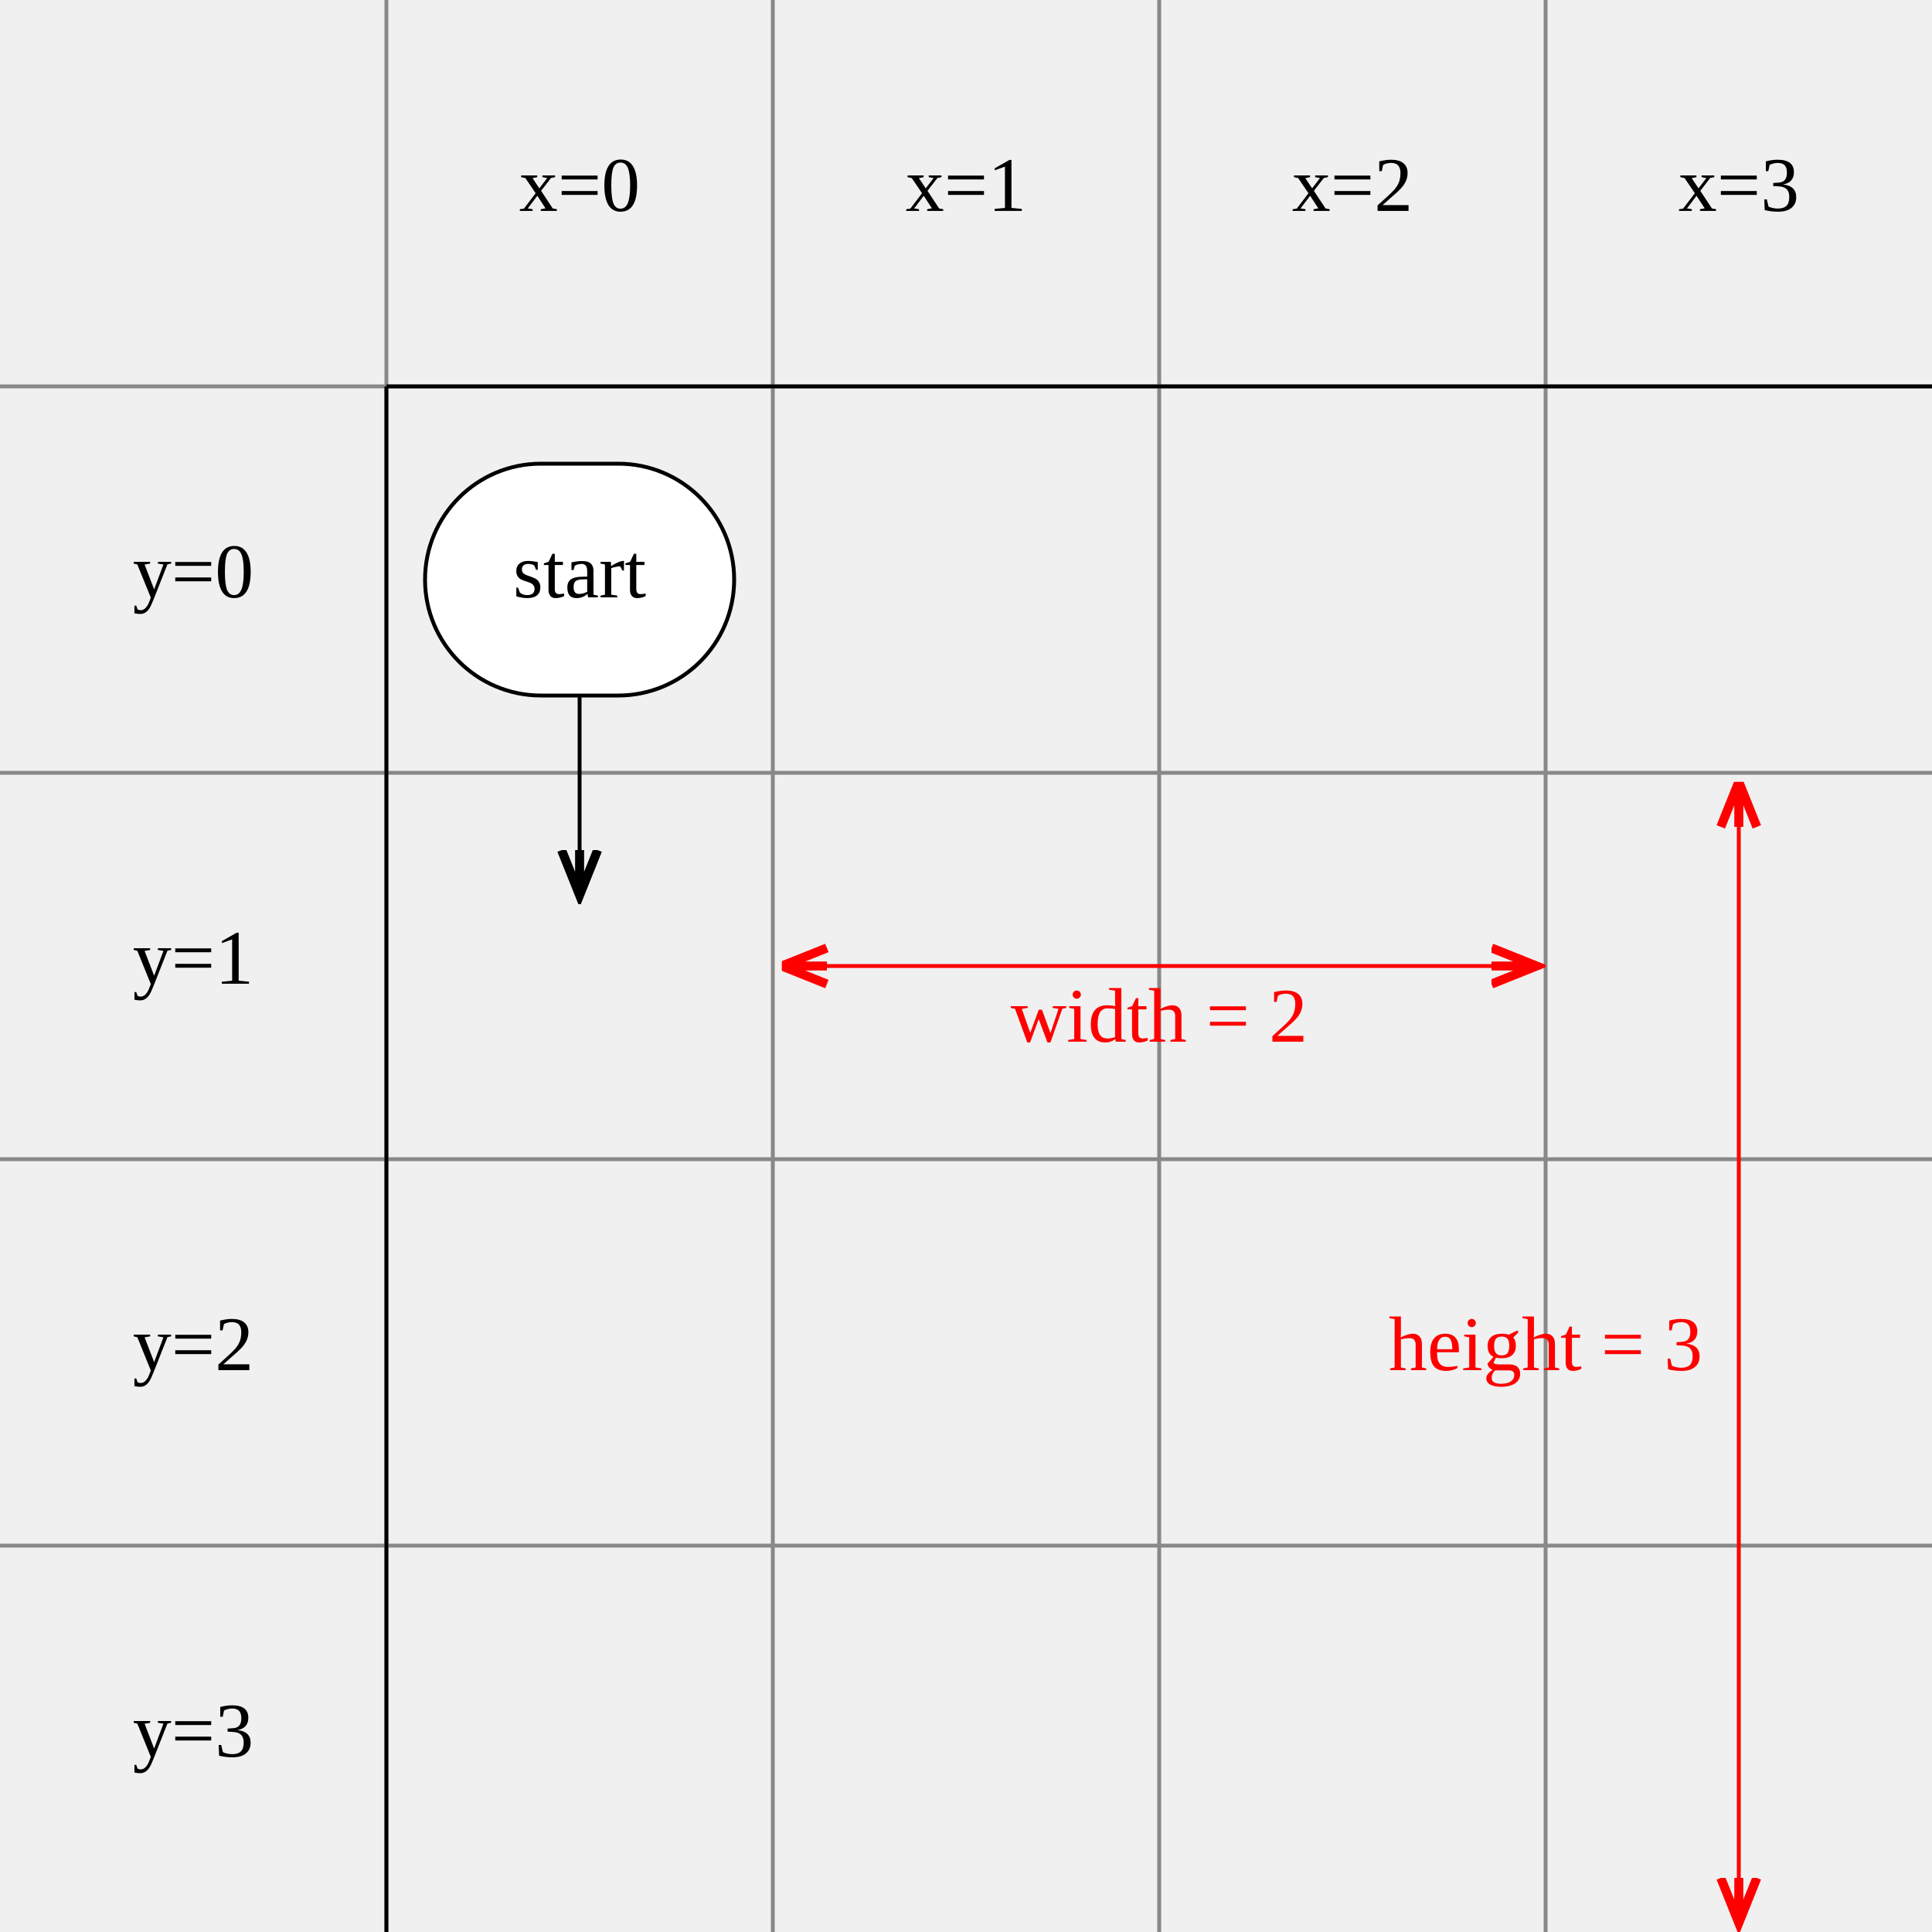
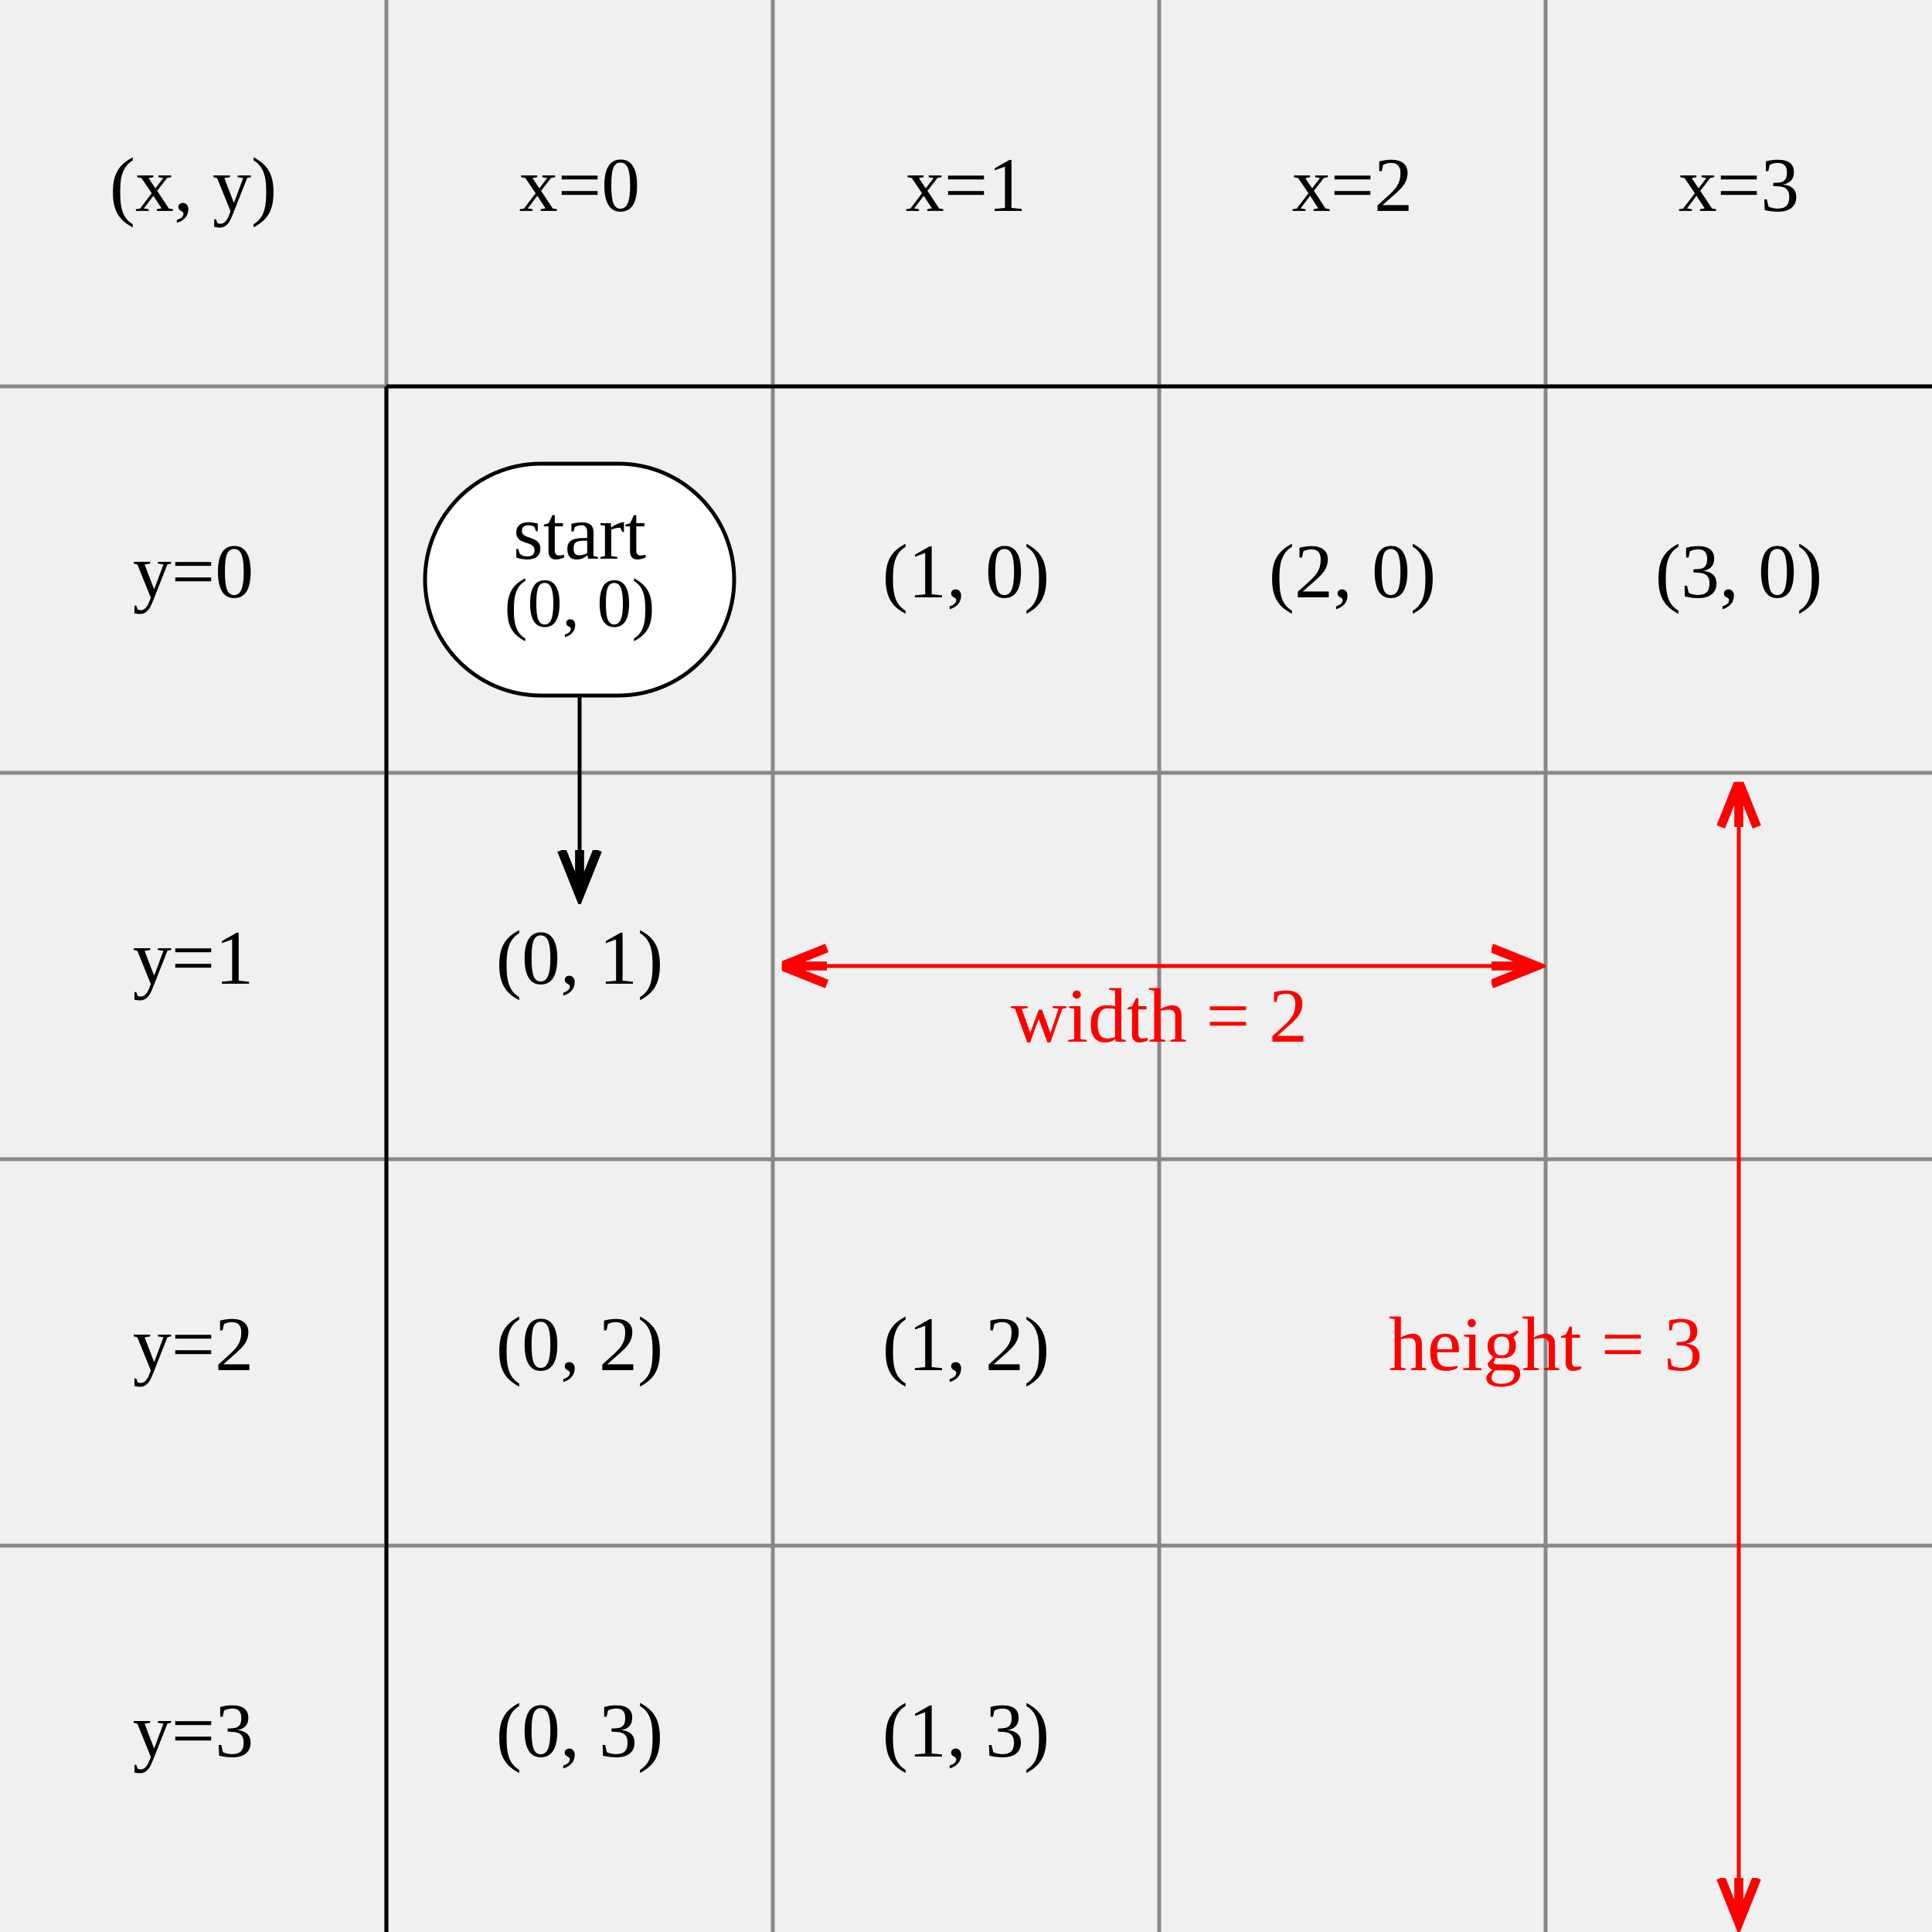
<svg xmlns="http://www.w3.org/2000/svg" viewBox="0 0 500 500">
  <defs>
    <marker id="arrow-end-black" markerWidth="14" markerHeight="14" viewBox="0 -3 6 6" orient="auto">
      <path d="M0 -2L5 0 0 2 5 0 0 0 5 0 0-2" stroke="#000" />
    </marker>
    <marker id="arrow-end" markerWidth="14" markerHeight="14" viewBox="0 -3 6 6" orient="auto">
      <path d="M0 -2L5 0 0 2 5 0 0 0 5 0 0-2" stroke="#F00" />
    </marker>
    <marker id="arrow-start" markerWidth="14" markerHeight="14" viewBox="-5 -3 6 6" orient="auto">
      <path d="M0 -2L-5 0 0 2 -5 0 0 0 -5 0 0-2" stroke="#F00" />
    </marker>
  </defs>
  <path d="M100 0V500M200 0V500M300 0V500M400 0V500M0 100H500M0 200H500M0 300H500M0 400H500" stroke="#888" fill="none" />
  <path d="M100 100V500M100 100H500" stroke="#000" fill="none" />
  <path d="M214 250H386" marker-start="url(#arrow-start)" marker-end="url(#arrow-end)" stroke="red" />
  <path d="M450 214V486" marker-start="url(#arrow-start)" marker-end="url(#arrow-end)" stroke="red" />
  <path d="M150 180v40" marker-end="url(#arrow-end-black)" stroke="black" />
  <rect x="110" y="120" width="80" height="60" rx="30" fill="white" stroke="black" />
  <g text-anchor="middle" dominant-baseline="middle" style="font-size:20">
    <text x="150" y="50">x=0</text>
    <text x="250" y="50">x=1</text>
    <text x="350" y="50">x=2</text>
    <text x="450" y="50">x=3</text>
    <text x="50" y="150">y=0</text>
    <text x="50" y="250">y=1</text>
    <text x="50" y="350">y=2</text>
    <text x="50" y="450">y=3</text>
-     <text x="150" y="150">start</text>
+     <text x="150" y="140">start<tspan x="150" dy="1em" style="font-size:18">(0, 0)</tspan>
+     </text>
+     <text x="50" y="50">(x, y)</text>
+     <text x="250" y="150">(1, 0)</text>
+     <text x="350" y="150">(2, 0)</text>
+     <text x="450" y="150">(3, 0)</text>
+     <text x="150" y="250">(0, 1)</text>
+     <text x="150" y="350">(0, 2)</text>
+     <text x="150" y="450">(0, 3)</text>
+     <text x="250" y="350">(1, 2)</text>
+     <text x="250" y="450">(1, 3)</text>
    <text x="300" y="265" fill="red">width = 2</text>
    <text x="400" y="350" fill="red">height = 3</text>
  </g>
</svg>
